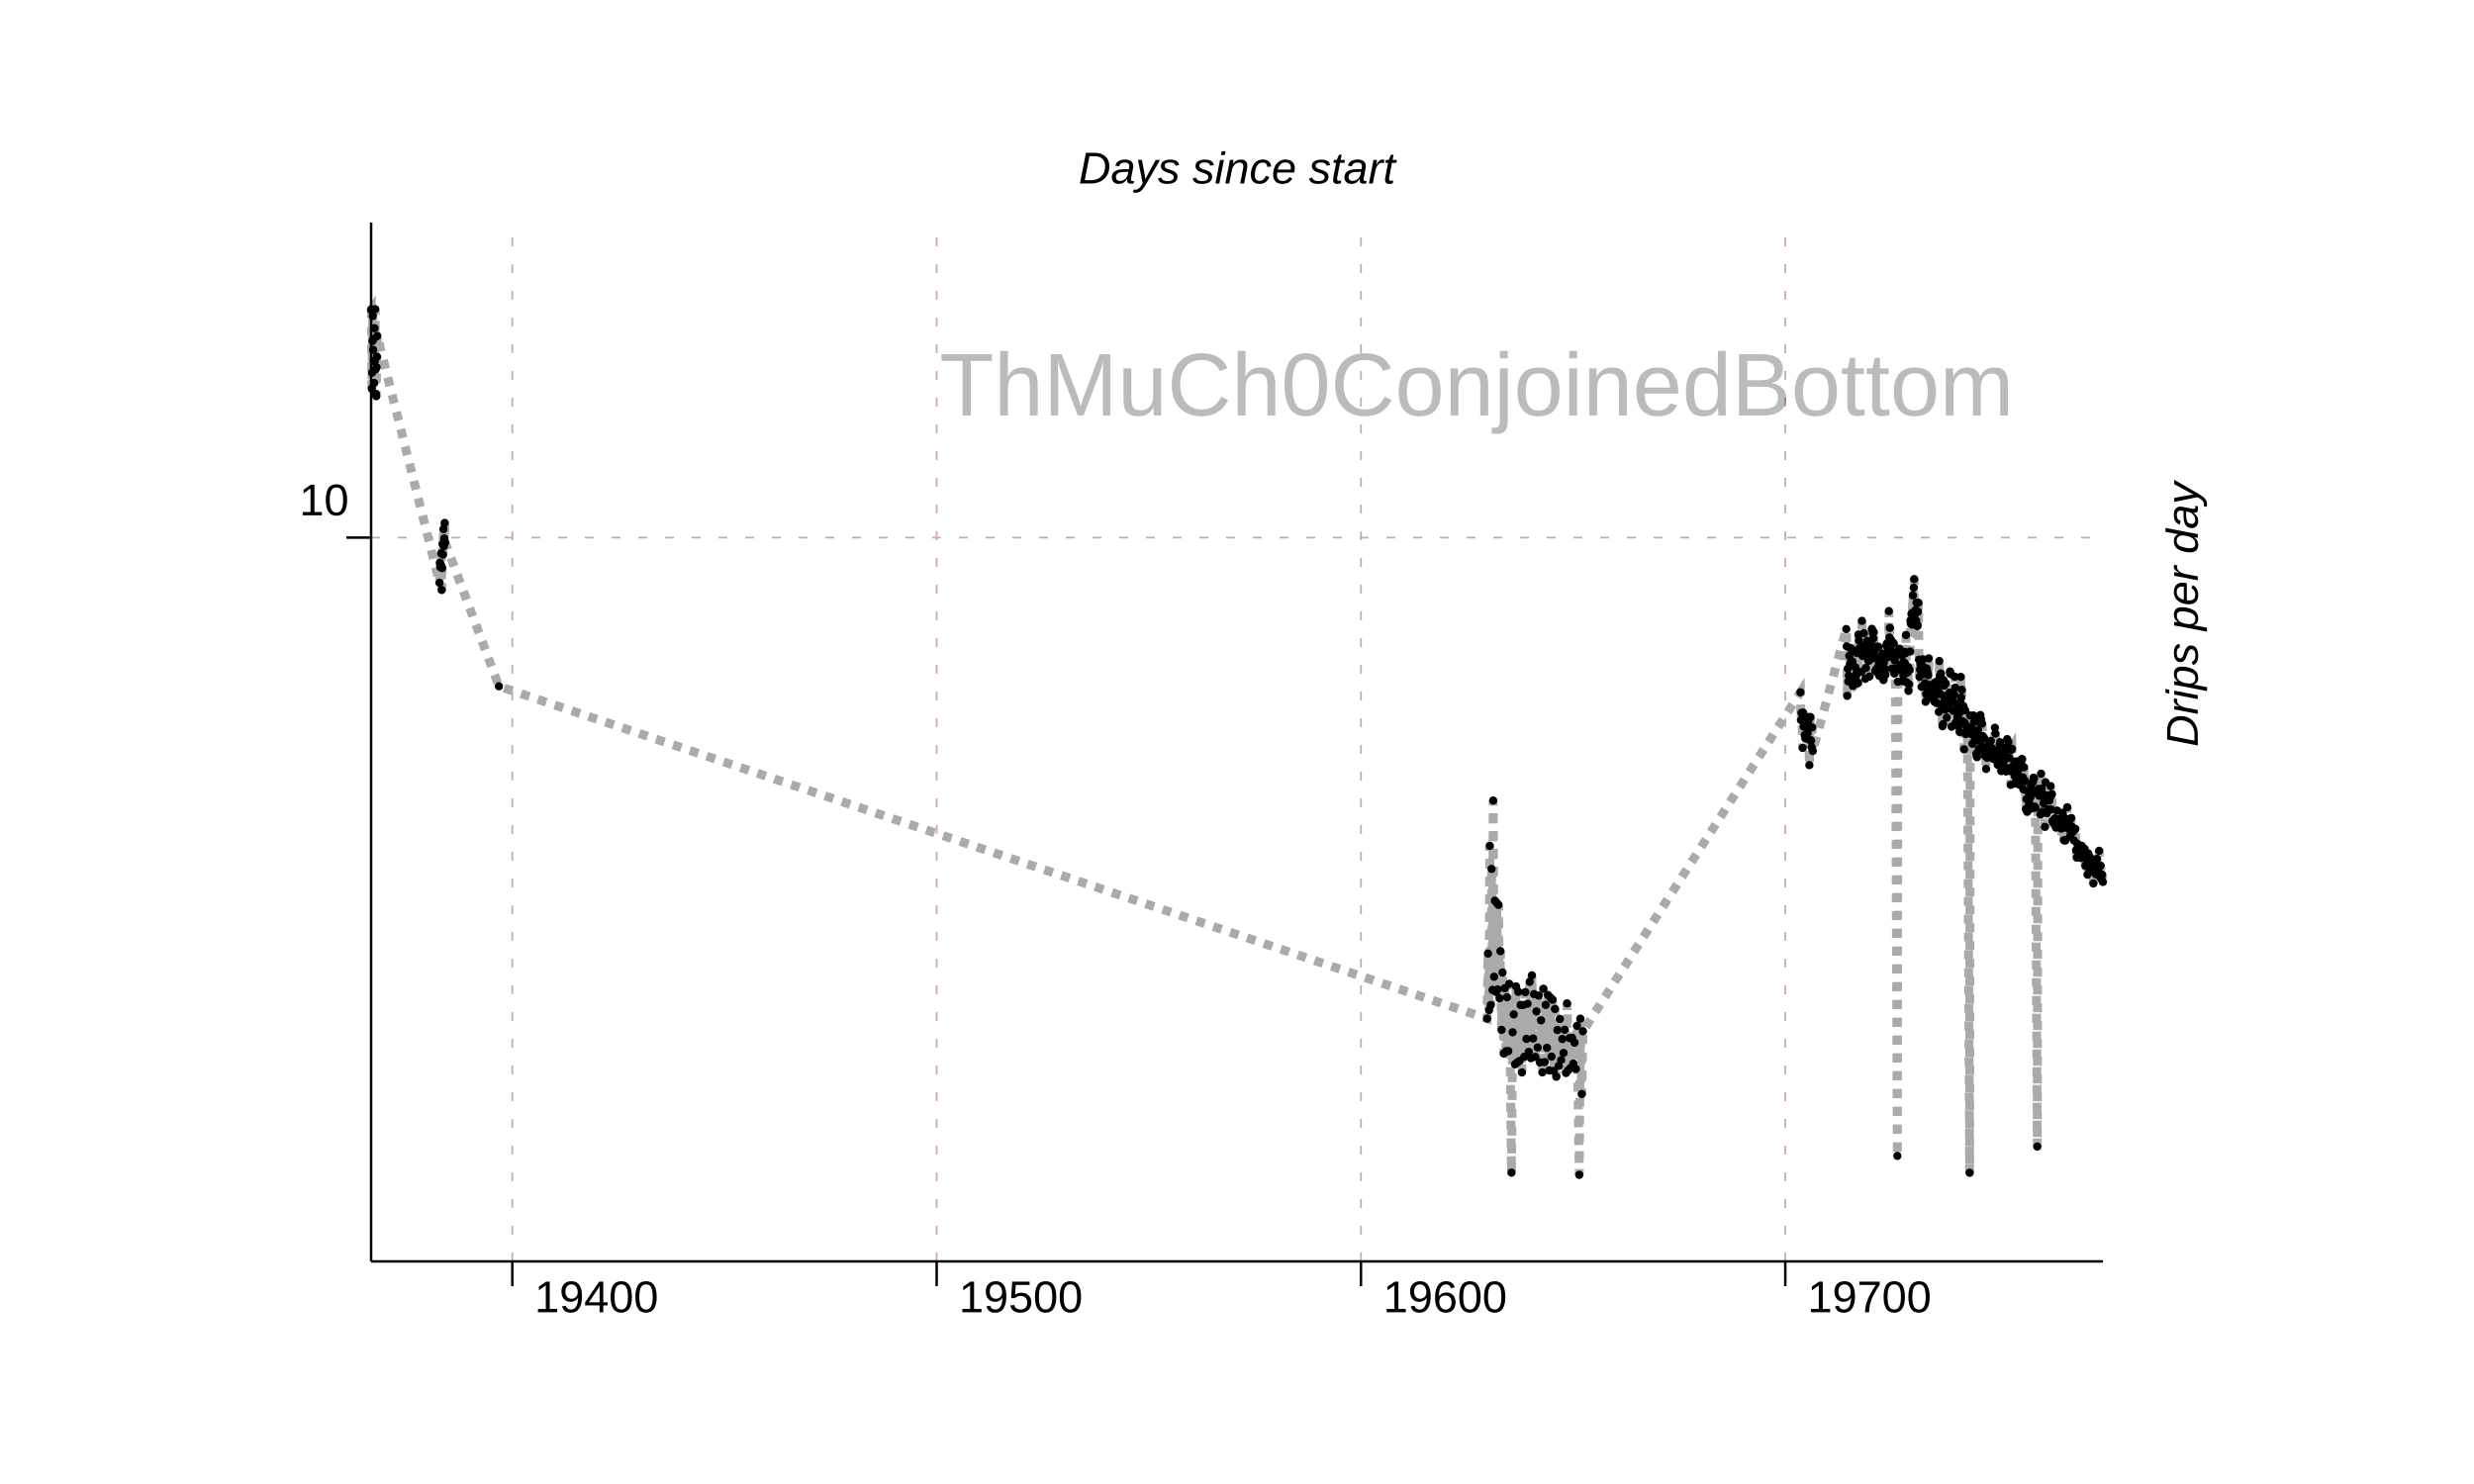
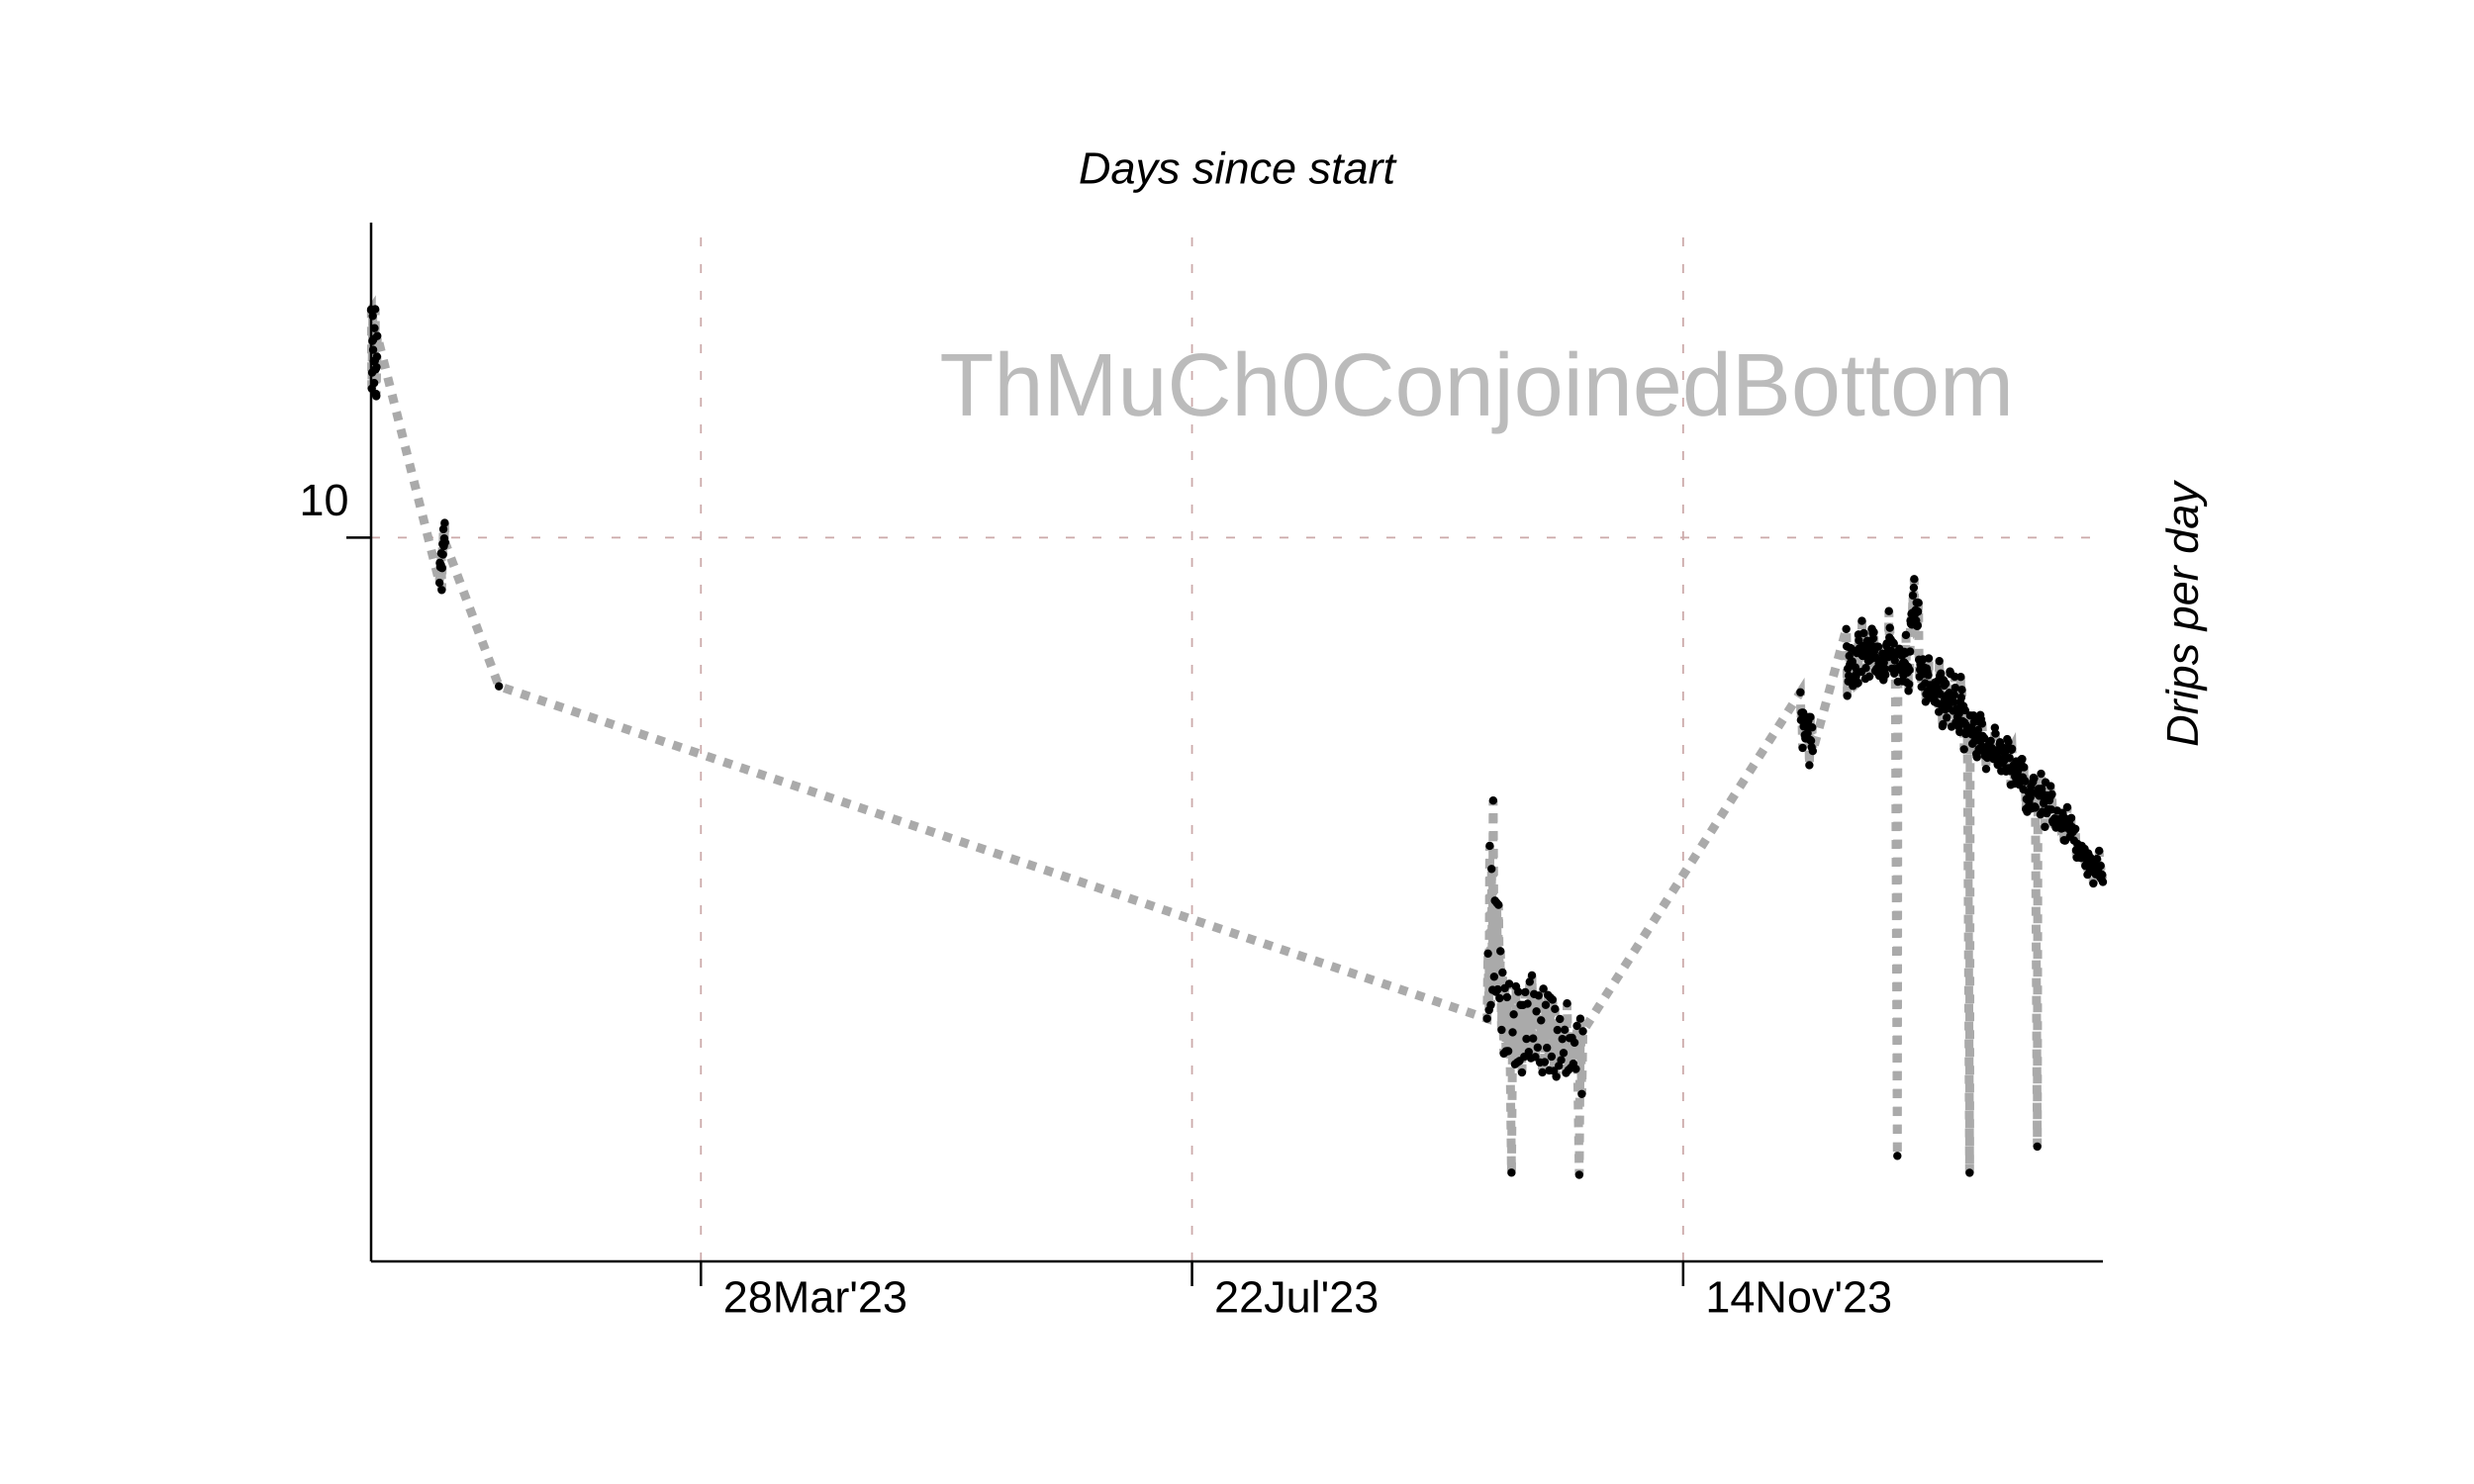
<svg xmlns="http://www.w3.org/2000/svg" version="1.1" viewBox="0 0 1000 600">
  <g>
    <g stroke-dasharray="3.6 7.2" stroke-width="0.72" stroke="#caa">
-       <line x1="207.08" x2="207.08" y1="510.00" y2="90.00" />
-       <line x1="378.60" x2="378.60" y1="510.00" y2="90.00" />
-       <line x1="550.11" x2="550.11" y1="510.00" y2="90.00" />
-       <line x1="721.63" x2="721.63" y1="510.00" y2="90.00" />
+       <line x1="283.31" x2="283.31" y1="510.00" y2="90.00" />
+       <line x1="481.82" x2="481.82" y1="510.00" y2="90.00" />
+       <line x1="680.34" x2="680.34" y1="510.00" y2="90.00" />
      <line x1="150.00" x2="850.00" y1="217.36" y2="217.36" />
    </g>
    <g>
      <text dominant-baseline="hanging" dx="-36.0" dy="18.0" fill="#0004" font-family="Arial, sans-serif" font-size="36" stroke="none" text-anchor="end" x="850.00" y="125.00">ThMuCh0ConjoinedBottom</text>
    </g>
    <g>
      <text dominant-baseline="text-bottom" dy="-12.0" fill="black" font-family="Arial, sans-serif" font-size="18.0" font-style="italic" stroke="none" text-anchor="middle" x="500.00" y="90.00">Days since start</text>
    </g>
    <g>
      <text dominant-baseline="central" dx="12.0" dy="12.0" fill="black" font-family="Arial, sans-serif" font-size="18.0" font-style="italic" stroke="none" text-anchor="middle" text-orientation="sideways" writing-mode="vertical-lr" x="850.00" y="300.00">Drips per day</text>
    </g>
    <polyline fill="none" points="150.00,125.31 150.13,125.12 150.28,157.14 150.42,150.64 150.56,137.86 150.69,127.74 150.83,141.45 150.96,137.11 151.10,146.02 151.25,154.84 151.38,132.69 151.52,145.85 151.66,125.00 151.80,149.35 151.94,159.21 152.09,160.18 152.23,148.48 152.37,144.19 152.50,135.84 177.65,235.63 177.82,227.52 178.00,229.30 178.18,228.42 178.35,223.69 178.54,238.53 178.72,229.68 178.89,219.95 179.06,224.22 179.23,213.95 179.41,220.81 179.58,217.69 179.75,211.42 179.92,219.30 201.67,277.47 601.09,411.82 601.45,385.53 601.88,408.41 602.16,341.97 602.59,406.34 602.89,351.32 603.29,400.22 603.55,323.66 603.94,394.90 604.26,364.14 604.67,401.04 604.99,365.04 605.39,400.03 605.71,365.85 606.13,403.60 606.49,384.55 606.95,416.40 607.34,393.21 607.84,425.96 608.24,399.55 608.74,425.02 609.15,403.19 609.65,424.97 610.05,397.76 610.95,474.11 611.41,417.37 611.85,410.12 612.37,430.30 612.77,398.81 613.29,429.55 613.70,401.00 614.22,428.94 614.64,406.31 615.18,433.60 615.60,406.34 616.11,427.26 616.52,401.15 617.00,420.03 617.42,405.81 617.92,425.30 618.31,396.96 618.82,427.83 619.21,394.35 619.68,419.86 620.09,401.92 620.60,427.32 621.04,408.92 621.53,423.52 621.94,402.53 622.46,429.55 622.90,412.53 623.44,433.58 623.85,399.75 624.36,429.41 624.79,406.30 625.28,423.64 625.69,402.31 626.23,432.81 626.64,403.30 627.15,427.19 627.56,404.19 628.10,432.97 628.53,407.92 629.08,435.34 629.54,416.43 630.07,430.94 630.51,411.98 631.02,428.60 631.50,420.08 632.00,425.71 632.46,416.34 633.00,433.81 633.42,405.67 633.96,432.63 634.43,419.71 634.96,431.69 635.43,419.59 635.95,430.04 636.44,421.55 636.97,432.20 637.42,414.78 638.34,475.00 638.78,411.86 639.37,442.33 639.83,416.95 727.73,279.91 727.95,291.12 728.17,288.22 728.39,290.89 728.63,302.40 728.85,288.15 729.07,293.73 729.30,290.95 729.53,297.15 729.76,298.60 729.98,291.23 730.20,291.38 730.43,294.07 730.66,296.43 730.88,291.66 731.11,289.93 731.35,309.36 731.58,299.11 731.80,289.91 732.03,299.51 732.27,302.10 732.49,294.09 732.73,303.63 746.26,254.33 746.46,261.31 746.67,281.34 746.88,270.34 747.09,275.51 747.30,273.19 747.50,265.20 747.70,268.67 747.90,261.99 748.11,267.85 748.31,262.26 748.51,267.92 748.71,267.43 748.93,277.33 749.14,274.72 749.35,276.02 749.55,273.56 749.75,263.25 749.96,269.83 750.17,273.61 750.38,272.31 750.58,264.03 750.79,276.22 751.00,276.04 751.19,256.57 751.39,258.95 751.59,262.10 751.79,262.37 751.99,262.96 752.19,262.66 752.40,271.63 752.59,251.02 752.79,265.07 752.99,265.20 753.19,261.14 753.39,255.98 753.59,263.44 753.79,264.00 754.00,274.43 754.21,270.06 754.41,265.15 754.61,263.44 754.81,259.08 755.00,261.69 755.21,267.09 755.41,267.12 755.62,273.53 755.82,266.12 756.02,261.55 756.22,260.41 756.42,266.33 756.62,254.24 756.82,265.09 757.01,255.98 757.21,258.14 757.41,255.61 757.61,263.31 757.81,265.31 758.02,271.23 758.22,265.97 758.42,261.47 758.62,270.31 758.83,271.88 759.04,270.34 759.24,261.47 759.44,268.24 759.65,273.26 759.85,270.44 760.06,266.91 760.26,272.11 760.47,271.28 760.68,268.88 760.88,264.24 761.08,266.46 761.29,274.94 761.49,267.92 761.70,264.72 761.90,270.42 762.11,272.81 762.31,264.30 762.51,261.06 762.71,260.13 762.91,264.80 763.11,263.15 763.31,265.65 763.50,247.07 763.70,257.75 763.89,253.84 764.09,263.44 764.29,258.61 764.49,263.09 764.70,270.34 764.90,264.08 765.10,259.77 765.30,264.38 765.49,260.19 765.70,272.31 765.91,267.07 766.11,270.47 766.92,467.33 767.13,275.61 767.33,264.40 767.53,263.20 767.73,262.31 767.94,269.34 768.14,270.06 768.35,269.93 768.56,271.13 768.76,265.12 768.97,275.41 769.17,268.05 769.38,273.04 769.58,267.77 769.79,263.55 769.99,268.29 770.19,264.08 770.39,256.74 770.60,275.83 770.80,271.81 771.01,271.86 771.22,269.60 771.43,279.32 771.64,276.63 771.85,270.90 772.05,263.42 772.24,250.93 772.43,252.25 772.62,248.24 772.82,252.54 773.00,247.79 773.19,240.75 773.38,249.22 773.56,237.63 773.74,234.12 773.94,248.42 774.13,251.23 774.32,246.64 774.51,250.88 774.69,243.65 774.89,253.12 775.08,252.86 775.27,247.28 775.46,243.71 775.66,266.70 775.87,273.63 776.08,270.75 776.28,268.55 776.48,267.72 776.70,277.69 776.90,271.05 777.11,271.13 777.31,266.57 777.52,269.75 777.72,272.49 777.93,272.09 778.14,276.22 778.36,283.73 778.57,280.66 778.78,270.26 778.99,271.48 779.20,279.32 779.41,272.96 779.61,266.18 779.83,281.69 780.04,276.97 780.25,281.53 780.47,282.16 780.68,277.38 780.89,278.79 781.10,277.14 781.32,279.98 781.53,280.36 781.75,282.62 781.96,283.75 782.17,275.92 782.39,280.88 782.60,276.85 782.81,277.86 783.03,284.26 783.24,275.36 783.45,279.48 783.67,287.82 783.88,267.27 784.08,273.34 784.30,280.66 784.51,272.29 784.72,284.99 784.94,285.26 785.17,293.61 785.39,292.80 785.60,274.99 785.81,277.19 786.03,283.02 786.25,286.88 786.46,276.34 786.68,281.63 786.90,290.13 787.11,281.06 787.33,285.46 787.55,286.30 787.77,284.17 787.98,280.08 788.19,271.48 788.40,272.49 788.61,282.86 788.84,293.82 789.06,283.80 789.27,283.34 789.49,287.37 789.71,283.85 789.92,280.95 790.13,273.58 790.34,278.05 790.57,292.07 790.79,286.90 791.01,286.50 791.23,289.84 791.45,291.51 791.68,293.73 791.90,288.48 792.13,295.97 792.35,283.94 792.55,273.68 792.77,281.97 792.98,278.87 793.21,291.56 793.43,285.73 793.64,285.48 793.88,302.97 794.10,292.16 794.32,287.19 794.55,296.78 794.78,293.35 795.01,295.10 795.23,294.37 796.13,474.17 796.36,289.29 796.58,295.22 796.81,294.28 797.04,296.97 797.27,300.70 797.50,296.49 797.72,289.29 797.95,291.94 798.18,299.61 798.41,296.95 798.63,291.60 798.87,304.79 799.11,306.13 799.33,297.19 799.56,295.12 799.80,302.79 800.02,291.88 800.25,299.59 800.47,289.10 800.70,290.71 800.93,298.93 801.15,292.58 801.38,297.56 801.62,302.02 801.85,303.98 802.08,298.46 802.32,305.56 802.56,303.71 802.80,310.88 803.04,304.06 803.27,306.38 803.51,303.49 803.74,303.59 803.98,300.81 804.22,306.02 804.45,302.89 804.68,299.55 804.92,302.30 805.15,304.89 805.39,302.85 805.63,305.79 805.86,306.89 806.10,306.32 806.33,294.24 806.56,296.60 806.79,303.57 807.03,305.73 807.27,303.59 807.51,309.23 807.75,306.76 807.99,306.51 808.22,300.93 808.45,300.10 808.69,307.66 808.93,311.75 809.18,308.26 809.42,308.61 809.65,304.00 809.89,302.44 810.13,307.49 810.36,304.39 810.60,306.43 810.85,311.90 811.09,310.63 811.32,298.83 811.55,302.69 811.79,300.01 812.03,310.59 812.27,306.45 812.51,311.75 812.76,317.33 813.00,303.16 813.23,302.73 813.47,310.24 813.72,311.30 813.96,309.26 814.21,316.83 814.46,313.87 814.70,311.32 814.94,307.83 815.18,309.58 815.43,312.73 815.67,311.48 815.92,315.89 816.17,317.23 816.41,308.67 816.65,310.28 816.89,309.12 817.13,306.95 817.37,306.91 817.62,314.28 817.87,319.16 818.12,310.22 818.36,315.68 818.61,315.88 818.87,327.14 819.13,323.09 819.40,328.23 819.66,326.46 819.91,320.35 820.17,324.33 820.43,322.42 820.68,322.37 820.93,318.02 821.20,326.86 821.45,320.45 821.70,316.19 821.95,314.45 822.19,314.67 822.46,326.13 822.72,326.57 823.48,463.57 823.74,321.05 823.99,318.95 824.25,321.75 824.50,319.80 824.77,329.30 825.01,312.83 825.26,318.90 825.53,328.19 825.78,321.02 826.04,324.78 826.30,323.97 826.57,334.32 826.82,316.28 827.08,323.24 827.34,328.85 827.60,321.62 827.86,327.23 828.12,323.01 828.38,323.66 828.63,322.34 828.88,317.83 829.15,327.30 829.40,321.12 829.67,331.97 829.94,332.65 830.21,332.58 830.48,330.90 830.74,331.58 831.02,334.63 831.28,332.18 831.55,327.77 831.82,333.58 832.09,331.28 832.35,332.12 832.63,333.56 832.89,332.28 833.17,334.99 833.44,334.83 833.70,328.67 833.97,330.11 834.25,339.72 834.52,333.02 834.80,339.83 835.07,334.61 835.34,331.23 835.60,326.37 835.87,334.65 836.14,333.95 836.41,332.65 836.69,338.25 836.96,336.23 837.23,330.73 837.50,334.36 837.78,336.44 838.05,335.61 838.33,339.83 838.60,335.41 838.88,335.13 839.16,343.75 839.45,346.74 839.73,341.19 840.02,344.11 840.31,344.37 840.59,341.97 840.88,346.69 841.17,346.87 841.45,341.98 841.74,346.24 842.03,345.92 842.32,346.15 842.60,343.19 842.90,350.09 843.19,346.76 843.48,349.03 843.78,353.63 844.07,345.03 844.36,347.98 844.66,352.42 844.95,346.74 845.24,350.35 845.54,350.28 845.83,350.68 846.14,357.20 846.43,348.94 846.72,348.02 847.03,353.45 847.32,350.61 847.61,347.23 847.91,351.29 848.21,352.41 848.49,343.99 848.79,354.50 849.09,350.00 849.39,355.40 849.69,353.65 850.00,356.58" stroke-dasharray="3.6 3.6" stroke-width="3.6" stroke="#aaa" />
    <g>
      <circle cx="150.00" cy="125.31" r="1.667" />
      <circle cx="150.13" cy="125.12" r="1.667" />
      <circle cx="150.28" cy="157.14" r="1.667" />
      <circle cx="150.42" cy="150.64" r="1.667" />
      <circle cx="150.56" cy="137.86" r="1.667" />
      <circle cx="150.69" cy="127.74" r="1.667" />
      <circle cx="150.83" cy="141.45" r="1.667" />
      <circle cx="150.96" cy="137.11" r="1.667" />
      <circle cx="151.10" cy="146.02" r="1.667" />
      <circle cx="151.25" cy="154.84" r="1.667" />
      <circle cx="151.38" cy="132.69" r="1.667" />
      <circle cx="151.52" cy="145.85" r="1.667" />
      <circle cx="151.66" cy="125.00" r="1.667" />
      <circle cx="151.80" cy="149.35" r="1.667" />
      <circle cx="151.94" cy="159.21" r="1.667" />
      <circle cx="152.09" cy="160.18" r="1.667" />
      <circle cx="152.23" cy="148.48" r="1.667" />
      <circle cx="152.37" cy="144.19" r="1.667" />
      <circle cx="152.50" cy="135.84" r="1.667" />
      <circle cx="177.65" cy="235.63" r="1.667" />
      <circle cx="177.82" cy="227.52" r="1.667" />
      <circle cx="178.00" cy="229.30" r="1.667" />
      <circle cx="178.18" cy="228.42" r="1.667" />
      <circle cx="178.35" cy="223.69" r="1.667" />
      <circle cx="178.54" cy="238.53" r="1.667" />
      <circle cx="178.72" cy="229.68" r="1.667" />
      <circle cx="178.89" cy="219.95" r="1.667" />
      <circle cx="179.06" cy="224.22" r="1.667" />
      <circle cx="179.23" cy="213.95" r="1.667" />
      <circle cx="179.41" cy="220.81" r="1.667" />
      <circle cx="179.58" cy="217.69" r="1.667" />
      <circle cx="179.75" cy="211.42" r="1.667" />
      <circle cx="179.92" cy="219.30" r="1.667" />
      <circle cx="201.67" cy="277.47" r="1.667" />
      <circle cx="601.09" cy="411.82" r="1.667" />
      <circle cx="601.45" cy="385.53" r="1.667" />
      <circle cx="601.88" cy="408.41" r="1.667" />
      <circle cx="602.16" cy="341.97" r="1.667" />
      <circle cx="602.59" cy="406.34" r="1.667" />
      <circle cx="602.89" cy="351.32" r="1.667" />
      <circle cx="603.29" cy="400.22" r="1.667" />
      <circle cx="603.55" cy="323.66" r="1.667" />
      <circle cx="603.94" cy="394.90" r="1.667" />
      <circle cx="604.26" cy="364.14" r="1.667" />
      <circle cx="604.67" cy="401.04" r="1.667" />
      <circle cx="604.99" cy="365.04" r="1.667" />
      <circle cx="605.39" cy="400.03" r="1.667" />
      <circle cx="605.71" cy="365.85" r="1.667" />
      <circle cx="606.13" cy="403.60" r="1.667" />
      <circle cx="606.49" cy="384.55" r="1.667" />
      <circle cx="606.95" cy="416.40" r="1.667" />
      <circle cx="607.34" cy="393.21" r="1.667" />
      <circle cx="607.84" cy="425.96" r="1.667" />
      <circle cx="608.24" cy="399.55" r="1.667" />
      <circle cx="608.74" cy="425.02" r="1.667" />
      <circle cx="609.15" cy="403.19" r="1.667" />
      <circle cx="609.65" cy="424.97" r="1.667" />
      <circle cx="610.05" cy="397.76" r="1.667" />
      <circle cx="610.95" cy="474.11" r="1.667" />
      <circle cx="611.41" cy="417.37" r="1.667" />
      <circle cx="611.85" cy="410.12" r="1.667" />
      <circle cx="612.37" cy="430.30" r="1.667" />
      <circle cx="612.77" cy="398.81" r="1.667" />
      <circle cx="613.29" cy="429.55" r="1.667" />
      <circle cx="613.70" cy="401.00" r="1.667" />
      <circle cx="614.22" cy="428.94" r="1.667" />
      <circle cx="614.64" cy="406.31" r="1.667" />
      <circle cx="615.18" cy="433.60" r="1.667" />
      <circle cx="615.60" cy="406.34" r="1.667" />
      <circle cx="616.11" cy="427.26" r="1.667" />
      <circle cx="616.52" cy="401.15" r="1.667" />
      <circle cx="617.00" cy="420.03" r="1.667" />
      <circle cx="617.42" cy="405.81" r="1.667" />
      <circle cx="617.92" cy="425.30" r="1.667" />
      <circle cx="618.31" cy="396.96" r="1.667" />
      <circle cx="618.82" cy="427.83" r="1.667" />
      <circle cx="619.21" cy="394.35" r="1.667" />
      <circle cx="619.68" cy="419.86" r="1.667" />
      <circle cx="620.09" cy="401.92" r="1.667" />
      <circle cx="620.60" cy="427.32" r="1.667" />
      <circle cx="621.04" cy="408.92" r="1.667" />
      <circle cx="621.53" cy="423.52" r="1.667" />
      <circle cx="621.94" cy="402.53" r="1.667" />
      <circle cx="622.46" cy="429.55" r="1.667" />
      <circle cx="622.90" cy="412.53" r="1.667" />
      <circle cx="623.44" cy="433.58" r="1.667" />
      <circle cx="623.85" cy="399.75" r="1.667" />
      <circle cx="624.36" cy="429.41" r="1.667" />
      <circle cx="624.79" cy="406.30" r="1.667" />
      <circle cx="625.28" cy="423.64" r="1.667" />
      <circle cx="625.69" cy="402.31" r="1.667" />
      <circle cx="626.23" cy="432.81" r="1.667" />
      <circle cx="626.64" cy="403.30" r="1.667" />
      <circle cx="627.15" cy="427.19" r="1.667" />
      <circle cx="627.56" cy="404.19" r="1.667" />
      <circle cx="628.10" cy="432.97" r="1.667" />
      <circle cx="628.53" cy="407.92" r="1.667" />
      <circle cx="629.08" cy="435.34" r="1.667" />
      <circle cx="629.54" cy="416.43" r="1.667" />
      <circle cx="630.07" cy="430.94" r="1.667" />
      <circle cx="630.51" cy="411.98" r="1.667" />
      <circle cx="631.02" cy="428.60" r="1.667" />
      <circle cx="631.50" cy="420.08" r="1.667" />
      <circle cx="632.00" cy="425.71" r="1.667" />
      <circle cx="632.46" cy="416.34" r="1.667" />
      <circle cx="633.00" cy="433.81" r="1.667" />
      <circle cx="633.42" cy="405.67" r="1.667" />
      <circle cx="633.96" cy="432.63" r="1.667" />
      <circle cx="634.43" cy="419.71" r="1.667" />
      <circle cx="634.96" cy="431.69" r="1.667" />
      <circle cx="635.43" cy="419.59" r="1.667" />
      <circle cx="635.95" cy="430.04" r="1.667" />
      <circle cx="636.44" cy="421.55" r="1.667" />
      <circle cx="636.97" cy="432.20" r="1.667" />
      <circle cx="637.42" cy="414.78" r="1.667" />
      <circle cx="638.34" cy="475.00" r="1.667" />
      <circle cx="638.78" cy="411.86" r="1.667" />
      <circle cx="639.37" cy="442.33" r="1.667" />
      <circle cx="639.83" cy="416.95" r="1.667" />
      <circle cx="727.73" cy="279.91" r="1.667" />
      <circle cx="727.95" cy="291.12" r="1.667" />
      <circle cx="728.17" cy="288.22" r="1.667" />
      <circle cx="728.39" cy="290.89" r="1.667" />
      <circle cx="728.63" cy="302.40" r="1.667" />
      <circle cx="728.85" cy="288.15" r="1.667" />
      <circle cx="729.07" cy="293.73" r="1.667" />
      <circle cx="729.30" cy="290.95" r="1.667" />
      <circle cx="729.53" cy="297.15" r="1.667" />
      <circle cx="729.76" cy="298.60" r="1.667" />
      <circle cx="729.98" cy="291.23" r="1.667" />
      <circle cx="730.20" cy="291.38" r="1.667" />
      <circle cx="730.43" cy="294.07" r="1.667" />
      <circle cx="730.66" cy="296.43" r="1.667" />
      <circle cx="730.88" cy="291.66" r="1.667" />
      <circle cx="731.11" cy="289.93" r="1.667" />
      <circle cx="731.35" cy="309.36" r="1.667" />
      <circle cx="731.58" cy="299.11" r="1.667" />
      <circle cx="731.80" cy="289.91" r="1.667" />
      <circle cx="732.03" cy="299.51" r="1.667" />
      <circle cx="732.27" cy="302.10" r="1.667" />
      <circle cx="732.49" cy="294.09" r="1.667" />
      <circle cx="732.73" cy="303.63" r="1.667" />
      <circle cx="746.26" cy="254.33" r="1.667" />
      <circle cx="746.46" cy="261.31" r="1.667" />
      <circle cx="746.67" cy="281.34" r="1.667" />
      <circle cx="746.88" cy="270.34" r="1.667" />
      <circle cx="747.09" cy="275.51" r="1.667" />
      <circle cx="747.30" cy="273.19" r="1.667" />
      <circle cx="747.50" cy="265.20" r="1.667" />
      <circle cx="747.70" cy="268.67" r="1.667" />
      <circle cx="747.90" cy="261.99" r="1.667" />
      <circle cx="748.11" cy="267.85" r="1.667" />
      <circle cx="748.31" cy="262.26" r="1.667" />
      <circle cx="748.51" cy="267.92" r="1.667" />
      <circle cx="748.71" cy="267.43" r="1.667" />
      <circle cx="748.93" cy="277.33" r="1.667" />
      <circle cx="749.14" cy="274.72" r="1.667" />
      <circle cx="749.35" cy="276.02" r="1.667" />
      <circle cx="749.55" cy="273.56" r="1.667" />
      <circle cx="749.75" cy="263.25" r="1.667" />
      <circle cx="749.96" cy="269.83" r="1.667" />
      <circle cx="750.17" cy="273.61" r="1.667" />
      <circle cx="750.38" cy="272.31" r="1.667" />
      <circle cx="750.58" cy="264.03" r="1.667" />
      <circle cx="750.79" cy="276.22" r="1.667" />
      <circle cx="751.00" cy="276.04" r="1.667" />
      <circle cx="751.19" cy="256.57" r="1.667" />
      <circle cx="751.39" cy="258.95" r="1.667" />
      <circle cx="751.59" cy="262.10" r="1.667" />
      <circle cx="751.79" cy="262.37" r="1.667" />
      <circle cx="751.99" cy="262.96" r="1.667" />
      <circle cx="752.19" cy="262.66" r="1.667" />
      <circle cx="752.40" cy="271.63" r="1.667" />
      <circle cx="752.59" cy="251.02" r="1.667" />
      <circle cx="752.79" cy="265.07" r="1.667" />
      <circle cx="752.99" cy="265.20" r="1.667" />
      <circle cx="753.19" cy="261.14" r="1.667" />
      <circle cx="753.39" cy="255.98" r="1.667" />
      <circle cx="753.59" cy="263.44" r="1.667" />
      <circle cx="753.79" cy="264.00" r="1.667" />
      <circle cx="754.00" cy="274.43" r="1.667" />
      <circle cx="754.21" cy="270.06" r="1.667" />
      <circle cx="754.41" cy="265.15" r="1.667" />
      <circle cx="754.61" cy="263.44" r="1.667" />
      <circle cx="754.81" cy="259.08" r="1.667" />
      <circle cx="755.00" cy="261.69" r="1.667" />
      <circle cx="755.21" cy="267.09" r="1.667" />
      <circle cx="755.41" cy="267.12" r="1.667" />
      <circle cx="755.62" cy="273.53" r="1.667" />
      <circle cx="755.82" cy="266.12" r="1.667" />
      <circle cx="756.02" cy="261.55" r="1.667" />
      <circle cx="756.22" cy="260.41" r="1.667" />
      <circle cx="756.42" cy="266.33" r="1.667" />
      <circle cx="756.62" cy="254.24" r="1.667" />
      <circle cx="756.82" cy="265.09" r="1.667" />
      <circle cx="757.01" cy="255.98" r="1.667" />
      <circle cx="757.21" cy="258.14" r="1.667" />
      <circle cx="757.41" cy="255.61" r="1.667" />
      <circle cx="757.61" cy="263.31" r="1.667" />
      <circle cx="757.81" cy="265.31" r="1.667" />
      <circle cx="758.02" cy="271.23" r="1.667" />
      <circle cx="758.22" cy="265.97" r="1.667" />
      <circle cx="758.42" cy="261.47" r="1.667" />
      <circle cx="758.62" cy="270.31" r="1.667" />
      <circle cx="758.83" cy="271.88" r="1.667" />
      <circle cx="759.04" cy="270.34" r="1.667" />
      <circle cx="759.24" cy="261.47" r="1.667" />
      <circle cx="759.44" cy="268.24" r="1.667" />
      <circle cx="759.65" cy="273.26" r="1.667" />
      <circle cx="759.85" cy="270.44" r="1.667" />
      <circle cx="760.06" cy="266.91" r="1.667" />
      <circle cx="760.26" cy="272.11" r="1.667" />
      <circle cx="760.47" cy="271.28" r="1.667" />
      <circle cx="760.68" cy="268.88" r="1.667" />
      <circle cx="760.88" cy="264.24" r="1.667" />
      <circle cx="761.08" cy="266.46" r="1.667" />
      <circle cx="761.29" cy="274.94" r="1.667" />
      <circle cx="761.49" cy="267.92" r="1.667" />
      <circle cx="761.70" cy="264.72" r="1.667" />
      <circle cx="761.90" cy="270.42" r="1.667" />
      <circle cx="762.11" cy="272.81" r="1.667" />
      <circle cx="762.31" cy="264.30" r="1.667" />
      <circle cx="762.51" cy="261.06" r="1.667" />
      <circle cx="762.71" cy="260.13" r="1.667" />
      <circle cx="762.91" cy="264.80" r="1.667" />
      <circle cx="763.11" cy="263.15" r="1.667" />
      <circle cx="763.31" cy="265.65" r="1.667" />
      <circle cx="763.50" cy="247.07" r="1.667" />
      <circle cx="763.70" cy="257.75" r="1.667" />
      <circle cx="763.89" cy="253.84" r="1.667" />
      <circle cx="764.09" cy="263.44" r="1.667" />
      <circle cx="764.29" cy="258.61" r="1.667" />
      <circle cx="764.49" cy="263.09" r="1.667" />
      <circle cx="764.70" cy="270.34" r="1.667" />
      <circle cx="764.90" cy="264.08" r="1.667" />
      <circle cx="765.10" cy="259.77" r="1.667" />
      <circle cx="765.30" cy="264.38" r="1.667" />
      <circle cx="765.49" cy="260.19" r="1.667" />
      <circle cx="765.70" cy="272.31" r="1.667" />
      <circle cx="765.91" cy="267.07" r="1.667" />
      <circle cx="766.11" cy="270.47" r="1.667" />
      <circle cx="766.92" cy="467.33" r="1.667" />
      <circle cx="767.13" cy="275.61" r="1.667" />
      <circle cx="767.33" cy="264.40" r="1.667" />
      <circle cx="767.53" cy="263.20" r="1.667" />
      <circle cx="767.73" cy="262.31" r="1.667" />
      <circle cx="767.94" cy="269.34" r="1.667" />
      <circle cx="768.14" cy="270.06" r="1.667" />
      <circle cx="768.35" cy="269.93" r="1.667" />
      <circle cx="768.56" cy="271.13" r="1.667" />
      <circle cx="768.76" cy="265.12" r="1.667" />
      <circle cx="768.97" cy="275.41" r="1.667" />
      <circle cx="769.17" cy="268.05" r="1.667" />
      <circle cx="769.38" cy="273.04" r="1.667" />
      <circle cx="769.58" cy="267.77" r="1.667" />
      <circle cx="769.79" cy="263.55" r="1.667" />
      <circle cx="769.99" cy="268.29" r="1.667" />
      <circle cx="770.19" cy="264.08" r="1.667" />
      <circle cx="770.39" cy="256.74" r="1.667" />
      <circle cx="770.60" cy="275.83" r="1.667" />
      <circle cx="770.80" cy="271.81" r="1.667" />
      <circle cx="771.01" cy="271.86" r="1.667" />
      <circle cx="771.22" cy="269.60" r="1.667" />
      <circle cx="771.43" cy="279.32" r="1.667" />
      <circle cx="771.64" cy="276.63" r="1.667" />
      <circle cx="771.85" cy="270.90" r="1.667" />
      <circle cx="772.05" cy="263.42" r="1.667" />
      <circle cx="772.24" cy="250.93" r="1.667" />
      <circle cx="772.43" cy="252.25" r="1.667" />
      <circle cx="772.62" cy="248.24" r="1.667" />
      <circle cx="772.82" cy="252.54" r="1.667" />
      <circle cx="773.00" cy="247.79" r="1.667" />
      <circle cx="773.19" cy="240.75" r="1.667" />
      <circle cx="773.38" cy="249.22" r="1.667" />
      <circle cx="773.56" cy="237.63" r="1.667" />
      <circle cx="773.74" cy="234.12" r="1.667" />
      <circle cx="773.94" cy="248.42" r="1.667" />
      <circle cx="774.13" cy="251.23" r="1.667" />
      <circle cx="774.32" cy="246.64" r="1.667" />
      <circle cx="774.51" cy="250.88" r="1.667" />
      <circle cx="774.69" cy="243.65" r="1.667" />
      <circle cx="774.89" cy="253.12" r="1.667" />
      <circle cx="775.08" cy="252.86" r="1.667" />
      <circle cx="775.27" cy="247.28" r="1.667" />
      <circle cx="775.46" cy="243.71" r="1.667" />
      <circle cx="775.66" cy="266.70" r="1.667" />
      <circle cx="775.87" cy="273.63" r="1.667" />
      <circle cx="776.08" cy="270.75" r="1.667" />
      <circle cx="776.28" cy="268.55" r="1.667" />
      <circle cx="776.48" cy="267.72" r="1.667" />
      <circle cx="776.70" cy="277.69" r="1.667" />
      <circle cx="776.90" cy="271.05" r="1.667" />
      <circle cx="777.11" cy="271.13" r="1.667" />
      <circle cx="777.31" cy="266.57" r="1.667" />
      <circle cx="777.52" cy="269.75" r="1.667" />
      <circle cx="777.72" cy="272.49" r="1.667" />
      <circle cx="777.93" cy="272.09" r="1.667" />
      <circle cx="778.14" cy="276.22" r="1.667" />
      <circle cx="778.36" cy="283.73" r="1.667" />
      <circle cx="778.57" cy="280.66" r="1.667" />
      <circle cx="778.78" cy="270.26" r="1.667" />
      <circle cx="778.99" cy="271.48" r="1.667" />
      <circle cx="779.20" cy="279.32" r="1.667" />
      <circle cx="779.41" cy="272.96" r="1.667" />
      <circle cx="779.61" cy="266.18" r="1.667" />
      <circle cx="779.83" cy="281.69" r="1.667" />
      <circle cx="780.04" cy="276.97" r="1.667" />
      <circle cx="780.25" cy="281.53" r="1.667" />
      <circle cx="780.47" cy="282.16" r="1.667" />
      <circle cx="780.68" cy="277.38" r="1.667" />
      <circle cx="780.89" cy="278.79" r="1.667" />
      <circle cx="781.10" cy="277.14" r="1.667" />
      <circle cx="781.32" cy="279.98" r="1.667" />
      <circle cx="781.53" cy="280.36" r="1.667" />
      <circle cx="781.75" cy="282.62" r="1.667" />
      <circle cx="781.96" cy="283.75" r="1.667" />
      <circle cx="782.17" cy="275.92" r="1.667" />
      <circle cx="782.39" cy="280.88" r="1.667" />
      <circle cx="782.60" cy="276.85" r="1.667" />
      <circle cx="782.81" cy="277.86" r="1.667" />
      <circle cx="783.03" cy="284.26" r="1.667" />
      <circle cx="783.24" cy="275.36" r="1.667" />
      <circle cx="783.45" cy="279.48" r="1.667" />
      <circle cx="783.67" cy="287.82" r="1.667" />
      <circle cx="783.88" cy="267.27" r="1.667" />
      <circle cx="784.08" cy="273.34" r="1.667" />
      <circle cx="784.30" cy="280.66" r="1.667" />
      <circle cx="784.51" cy="272.29" r="1.667" />
      <circle cx="784.72" cy="284.99" r="1.667" />
      <circle cx="784.94" cy="285.26" r="1.667" />
      <circle cx="785.17" cy="293.61" r="1.667" />
      <circle cx="785.39" cy="292.80" r="1.667" />
      <circle cx="785.60" cy="274.99" r="1.667" />
      <circle cx="785.81" cy="277.19" r="1.667" />
      <circle cx="786.03" cy="283.02" r="1.667" />
      <circle cx="786.25" cy="286.88" r="1.667" />
      <circle cx="786.46" cy="276.34" r="1.667" />
      <circle cx="786.68" cy="281.63" r="1.667" />
      <circle cx="786.90" cy="290.13" r="1.667" />
      <circle cx="787.11" cy="281.06" r="1.667" />
      <circle cx="787.33" cy="285.46" r="1.667" />
      <circle cx="787.55" cy="286.30" r="1.667" />
      <circle cx="787.77" cy="284.17" r="1.667" />
      <circle cx="787.98" cy="280.08" r="1.667" />
      <circle cx="788.19" cy="271.48" r="1.667" />
      <circle cx="788.40" cy="272.49" r="1.667" />
      <circle cx="788.61" cy="282.86" r="1.667" />
      <circle cx="788.84" cy="293.82" r="1.667" />
      <circle cx="789.06" cy="283.80" r="1.667" />
      <circle cx="789.27" cy="283.34" r="1.667" />
      <circle cx="789.49" cy="287.37" r="1.667" />
      <circle cx="789.71" cy="283.85" r="1.667" />
      <circle cx="789.92" cy="280.95" r="1.667" />
      <circle cx="790.13" cy="273.58" r="1.667" />
      <circle cx="790.34" cy="278.05" r="1.667" />
      <circle cx="790.57" cy="292.07" r="1.667" />
      <circle cx="790.79" cy="286.90" r="1.667" />
      <circle cx="791.01" cy="286.50" r="1.667" />
      <circle cx="791.23" cy="289.84" r="1.667" />
      <circle cx="791.45" cy="291.51" r="1.667" />
      <circle cx="791.68" cy="293.73" r="1.667" />
      <circle cx="791.90" cy="288.48" r="1.667" />
      <circle cx="792.13" cy="295.97" r="1.667" />
      <circle cx="792.35" cy="283.94" r="1.667" />
      <circle cx="792.55" cy="273.68" r="1.667" />
      <circle cx="792.77" cy="281.97" r="1.667" />
      <circle cx="792.98" cy="278.87" r="1.667" />
      <circle cx="793.21" cy="291.56" r="1.667" />
      <circle cx="793.43" cy="285.73" r="1.667" />
      <circle cx="793.64" cy="285.48" r="1.667" />
      <circle cx="793.88" cy="302.97" r="1.667" />
      <circle cx="794.10" cy="292.16" r="1.667" />
      <circle cx="794.32" cy="287.19" r="1.667" />
      <circle cx="794.55" cy="296.78" r="1.667" />
      <circle cx="794.78" cy="293.35" r="1.667" />
      <circle cx="795.01" cy="295.10" r="1.667" />
      <circle cx="795.23" cy="294.37" r="1.667" />
      <circle cx="796.13" cy="474.17" r="1.667" />
      <circle cx="796.36" cy="289.29" r="1.667" />
      <circle cx="796.58" cy="295.22" r="1.667" />
      <circle cx="796.81" cy="294.28" r="1.667" />
      <circle cx="797.04" cy="296.97" r="1.667" />
      <circle cx="797.27" cy="300.70" r="1.667" />
      <circle cx="797.50" cy="296.49" r="1.667" />
      <circle cx="797.72" cy="289.29" r="1.667" />
      <circle cx="797.95" cy="291.94" r="1.667" />
      <circle cx="798.18" cy="299.61" r="1.667" />
      <circle cx="798.41" cy="296.95" r="1.667" />
      <circle cx="798.63" cy="291.60" r="1.667" />
      <circle cx="798.87" cy="304.79" r="1.667" />
      <circle cx="799.11" cy="306.13" r="1.667" />
      <circle cx="799.33" cy="297.19" r="1.667" />
      <circle cx="799.56" cy="295.12" r="1.667" />
      <circle cx="799.80" cy="302.79" r="1.667" />
      <circle cx="800.02" cy="291.88" r="1.667" />
      <circle cx="800.25" cy="299.59" r="1.667" />
      <circle cx="800.47" cy="289.10" r="1.667" />
      <circle cx="800.70" cy="290.71" r="1.667" />
      <circle cx="800.93" cy="298.93" r="1.667" />
      <circle cx="801.15" cy="292.58" r="1.667" />
      <circle cx="801.38" cy="297.56" r="1.667" />
      <circle cx="801.62" cy="302.02" r="1.667" />
      <circle cx="801.85" cy="303.98" r="1.667" />
      <circle cx="802.08" cy="298.46" r="1.667" />
      <circle cx="802.32" cy="305.56" r="1.667" />
      <circle cx="802.56" cy="303.71" r="1.667" />
      <circle cx="802.80" cy="310.88" r="1.667" />
      <circle cx="803.04" cy="304.06" r="1.667" />
      <circle cx="803.27" cy="306.38" r="1.667" />
      <circle cx="803.51" cy="303.49" r="1.667" />
      <circle cx="803.74" cy="303.59" r="1.667" />
      <circle cx="803.98" cy="300.81" r="1.667" />
      <circle cx="804.22" cy="306.02" r="1.667" />
      <circle cx="804.45" cy="302.89" r="1.667" />
      <circle cx="804.68" cy="299.55" r="1.667" />
      <circle cx="804.92" cy="302.30" r="1.667" />
      <circle cx="805.15" cy="304.89" r="1.667" />
      <circle cx="805.39" cy="302.85" r="1.667" />
      <circle cx="805.63" cy="305.79" r="1.667" />
      <circle cx="805.86" cy="306.89" r="1.667" />
      <circle cx="806.10" cy="306.32" r="1.667" />
      <circle cx="806.33" cy="294.24" r="1.667" />
      <circle cx="806.56" cy="296.60" r="1.667" />
      <circle cx="806.79" cy="303.57" r="1.667" />
      <circle cx="807.03" cy="305.73" r="1.667" />
      <circle cx="807.27" cy="303.59" r="1.667" />
      <circle cx="807.51" cy="309.23" r="1.667" />
      <circle cx="807.75" cy="306.76" r="1.667" />
      <circle cx="807.99" cy="306.51" r="1.667" />
      <circle cx="808.22" cy="300.93" r="1.667" />
      <circle cx="808.45" cy="300.10" r="1.667" />
      <circle cx="808.69" cy="307.66" r="1.667" />
      <circle cx="808.93" cy="311.75" r="1.667" />
      <circle cx="809.18" cy="308.26" r="1.667" />
      <circle cx="809.42" cy="308.61" r="1.667" />
      <circle cx="809.65" cy="304.00" r="1.667" />
      <circle cx="809.89" cy="302.44" r="1.667" />
      <circle cx="810.13" cy="307.49" r="1.667" />
      <circle cx="810.36" cy="304.39" r="1.667" />
      <circle cx="810.60" cy="306.43" r="1.667" />
      <circle cx="810.85" cy="311.90" r="1.667" />
      <circle cx="811.09" cy="310.63" r="1.667" />
      <circle cx="811.32" cy="298.83" r="1.667" />
      <circle cx="811.55" cy="302.69" r="1.667" />
      <circle cx="811.79" cy="300.01" r="1.667" />
      <circle cx="812.03" cy="310.59" r="1.667" />
      <circle cx="812.27" cy="306.45" r="1.667" />
      <circle cx="812.51" cy="311.75" r="1.667" />
      <circle cx="812.76" cy="317.33" r="1.667" />
      <circle cx="813.00" cy="303.16" r="1.667" />
      <circle cx="813.23" cy="302.73" r="1.667" />
      <circle cx="813.47" cy="310.24" r="1.667" />
      <circle cx="813.72" cy="311.30" r="1.667" />
      <circle cx="813.96" cy="309.26" r="1.667" />
      <circle cx="814.21" cy="316.83" r="1.667" />
      <circle cx="814.46" cy="313.87" r="1.667" />
      <circle cx="814.70" cy="311.32" r="1.667" />
      <circle cx="814.94" cy="307.83" r="1.667" />
      <circle cx="815.18" cy="309.58" r="1.667" />
      <circle cx="815.43" cy="312.73" r="1.667" />
      <circle cx="815.67" cy="311.48" r="1.667" />
      <circle cx="815.92" cy="315.89" r="1.667" />
      <circle cx="816.17" cy="317.23" r="1.667" />
      <circle cx="816.41" cy="308.67" r="1.667" />
      <circle cx="816.65" cy="310.28" r="1.667" />
      <circle cx="816.89" cy="309.12" r="1.667" />
      <circle cx="817.13" cy="306.95" r="1.667" />
      <circle cx="817.37" cy="306.91" r="1.667" />
      <circle cx="817.62" cy="314.28" r="1.667" />
      <circle cx="817.87" cy="319.16" r="1.667" />
      <circle cx="818.12" cy="310.22" r="1.667" />
      <circle cx="818.36" cy="315.68" r="1.667" />
      <circle cx="818.61" cy="315.88" r="1.667" />
      <circle cx="818.87" cy="327.14" r="1.667" />
      <circle cx="819.13" cy="323.09" r="1.667" />
      <circle cx="819.40" cy="328.23" r="1.667" />
      <circle cx="819.66" cy="326.46" r="1.667" />
      <circle cx="819.91" cy="320.35" r="1.667" />
      <circle cx="820.17" cy="324.33" r="1.667" />
      <circle cx="820.43" cy="322.42" r="1.667" />
      <circle cx="820.68" cy="322.37" r="1.667" />
      <circle cx="820.93" cy="318.02" r="1.667" />
      <circle cx="821.20" cy="326.86" r="1.667" />
      <circle cx="821.45" cy="320.45" r="1.667" />
      <circle cx="821.70" cy="316.19" r="1.667" />
      <circle cx="821.95" cy="314.45" r="1.667" />
      <circle cx="822.19" cy="314.67" r="1.667" />
      <circle cx="822.46" cy="326.13" r="1.667" />
      <circle cx="822.72" cy="326.57" r="1.667" />
      <circle cx="823.48" cy="463.57" r="1.667" />
      <circle cx="823.74" cy="321.05" r="1.667" />
      <circle cx="823.99" cy="318.95" r="1.667" />
      <circle cx="824.25" cy="321.75" r="1.667" />
      <circle cx="824.50" cy="319.80" r="1.667" />
      <circle cx="824.77" cy="329.30" r="1.667" />
      <circle cx="825.01" cy="312.83" r="1.667" />
      <circle cx="825.26" cy="318.90" r="1.667" />
      <circle cx="825.53" cy="328.19" r="1.667" />
      <circle cx="825.78" cy="321.02" r="1.667" />
      <circle cx="826.04" cy="324.78" r="1.667" />
      <circle cx="826.30" cy="323.97" r="1.667" />
      <circle cx="826.57" cy="334.32" r="1.667" />
      <circle cx="826.82" cy="316.28" r="1.667" />
      <circle cx="827.08" cy="323.24" r="1.667" />
      <circle cx="827.34" cy="328.85" r="1.667" />
      <circle cx="827.60" cy="321.62" r="1.667" />
      <circle cx="827.86" cy="327.23" r="1.667" />
      <circle cx="828.12" cy="323.01" r="1.667" />
      <circle cx="828.38" cy="323.66" r="1.667" />
      <circle cx="828.63" cy="322.34" r="1.667" />
      <circle cx="828.88" cy="317.83" r="1.667" />
      <circle cx="829.15" cy="327.30" r="1.667" />
      <circle cx="829.40" cy="321.12" r="1.667" />
      <circle cx="829.67" cy="331.97" r="1.667" />
      <circle cx="829.94" cy="332.65" r="1.667" />
      <circle cx="830.21" cy="332.58" r="1.667" />
      <circle cx="830.48" cy="330.90" r="1.667" />
      <circle cx="830.74" cy="331.58" r="1.667" />
      <circle cx="831.02" cy="334.63" r="1.667" />
      <circle cx="831.28" cy="332.18" r="1.667" />
      <circle cx="831.55" cy="327.77" r="1.667" />
      <circle cx="831.82" cy="333.58" r="1.667" />
      <circle cx="832.09" cy="331.28" r="1.667" />
      <circle cx="832.35" cy="332.12" r="1.667" />
      <circle cx="832.63" cy="333.56" r="1.667" />
      <circle cx="832.89" cy="332.28" r="1.667" />
      <circle cx="833.17" cy="334.99" r="1.667" />
      <circle cx="833.44" cy="334.83" r="1.667" />
      <circle cx="833.70" cy="328.67" r="1.667" />
      <circle cx="833.97" cy="330.11" r="1.667" />
      <circle cx="834.25" cy="339.72" r="1.667" />
      <circle cx="834.52" cy="333.02" r="1.667" />
      <circle cx="834.80" cy="339.83" r="1.667" />
      <circle cx="835.07" cy="334.61" r="1.667" />
      <circle cx="835.34" cy="331.23" r="1.667" />
      <circle cx="835.60" cy="326.37" r="1.667" />
      <circle cx="835.87" cy="334.65" r="1.667" />
      <circle cx="836.14" cy="333.95" r="1.667" />
      <circle cx="836.41" cy="332.65" r="1.667" />
      <circle cx="836.69" cy="338.25" r="1.667" />
      <circle cx="836.96" cy="336.23" r="1.667" />
      <circle cx="837.23" cy="330.73" r="1.667" />
      <circle cx="837.50" cy="334.36" r="1.667" />
      <circle cx="837.78" cy="336.44" r="1.667" />
      <circle cx="838.05" cy="335.61" r="1.667" />
      <circle cx="838.33" cy="339.83" r="1.667" />
      <circle cx="838.60" cy="335.41" r="1.667" />
      <circle cx="838.88" cy="335.13" r="1.667" />
      <circle cx="839.16" cy="343.75" r="1.667" />
      <circle cx="839.45" cy="346.74" r="1.667" />
      <circle cx="839.73" cy="341.19" r="1.667" />
      <circle cx="840.02" cy="344.11" r="1.667" />
      <circle cx="840.31" cy="344.37" r="1.667" />
      <circle cx="840.59" cy="341.97" r="1.667" />
      <circle cx="840.88" cy="346.69" r="1.667" />
      <circle cx="841.17" cy="346.87" r="1.667" />
      <circle cx="841.45" cy="341.98" r="1.667" />
      <circle cx="841.74" cy="346.24" r="1.667" />
      <circle cx="842.03" cy="345.92" r="1.667" />
      <circle cx="842.32" cy="346.15" r="1.667" />
      <circle cx="842.60" cy="343.19" r="1.667" />
      <circle cx="842.90" cy="350.09" r="1.667" />
      <circle cx="843.19" cy="346.76" r="1.667" />
      <circle cx="843.48" cy="349.03" r="1.667" />
      <circle cx="843.78" cy="353.63" r="1.667" />
      <circle cx="844.07" cy="345.03" r="1.667" />
      <circle cx="844.36" cy="347.98" r="1.667" />
      <circle cx="844.66" cy="352.42" r="1.667" />
      <circle cx="844.95" cy="346.74" r="1.667" />
      <circle cx="845.24" cy="350.35" r="1.667" />
      <circle cx="845.54" cy="350.28" r="1.667" />
      <circle cx="845.83" cy="350.68" r="1.667" />
      <circle cx="846.14" cy="357.20" r="1.667" />
      <circle cx="846.43" cy="348.94" r="1.667" />
      <circle cx="846.72" cy="348.02" r="1.667" />
      <circle cx="847.03" cy="353.45" r="1.667" />
      <circle cx="847.32" cy="350.61" r="1.667" />
      <circle cx="847.61" cy="347.23" r="1.667" />
      <circle cx="847.91" cy="351.29" r="1.667" />
      <circle cx="848.21" cy="352.41" r="1.667" />
      <circle cx="848.49" cy="343.99" r="1.667" />
      <circle cx="848.79" cy="354.50" r="1.667" />
      <circle cx="849.09" cy="350.00" r="1.667" />
      <circle cx="849.39" cy="355.40" r="1.667" />
      <circle cx="849.69" cy="353.65" r="1.667" />
      <circle cx="850.00" cy="356.58" r="1.667" />
    </g>
    <g stroke="black">
-       <line x1="207.08" x2="207.08" y1="510.00" y2="520.00" />
-       <line x1="378.60" x2="378.60" y1="510.00" y2="520.00" />
-       <line x1="550.11" x2="550.11" y1="510.00" y2="520.00" />
-       <line x1="721.63" x2="721.63" y1="510.00" y2="520.00" />
+       <line x1="283.31" x2="283.31" y1="510.00" y2="520.00" />
+       <line x1="481.82" x2="481.82" y1="510.00" y2="520.00" />
+       <line x1="680.34" x2="680.34" y1="510.00" y2="520.00" />
      <g fill="black" font-family="Arial, sans-serif" font-size="18.0" stroke="none" text-anchor="start" transform="translate(9.0 0.0)">
-         <text x="207.08" y="530.57">19400</text>
-         <text x="378.60" y="530.57">19500</text>
-         <text x="550.11" y="530.57">19600</text>
-         <text x="721.63" y="530.57">19700</text>
+         <text x="283.31" y="530.57">28Mar'23</text>
+         <text x="481.82" y="530.57">22Jul'23</text>
+         <text x="680.34" y="530.57">14Nov'23</text>
      </g>
      <line x1="150.00" x2="850.00" y1="510.00" y2="510.00" />
    </g>
    <g stroke="black">
      <line x1="150.00" x2="140.00" y1="217.36" y2="217.36" />
      <g fill="black" font-family="Arial, sans-serif" font-size="18.0" stroke="none" text-anchor="end">
        <text x="141.00" y="208.36">10</text>
      </g>
      <line x1="150.00" x2="150.00" y1="510.00" y2="90.00" />
    </g>
  </g>
</svg>
